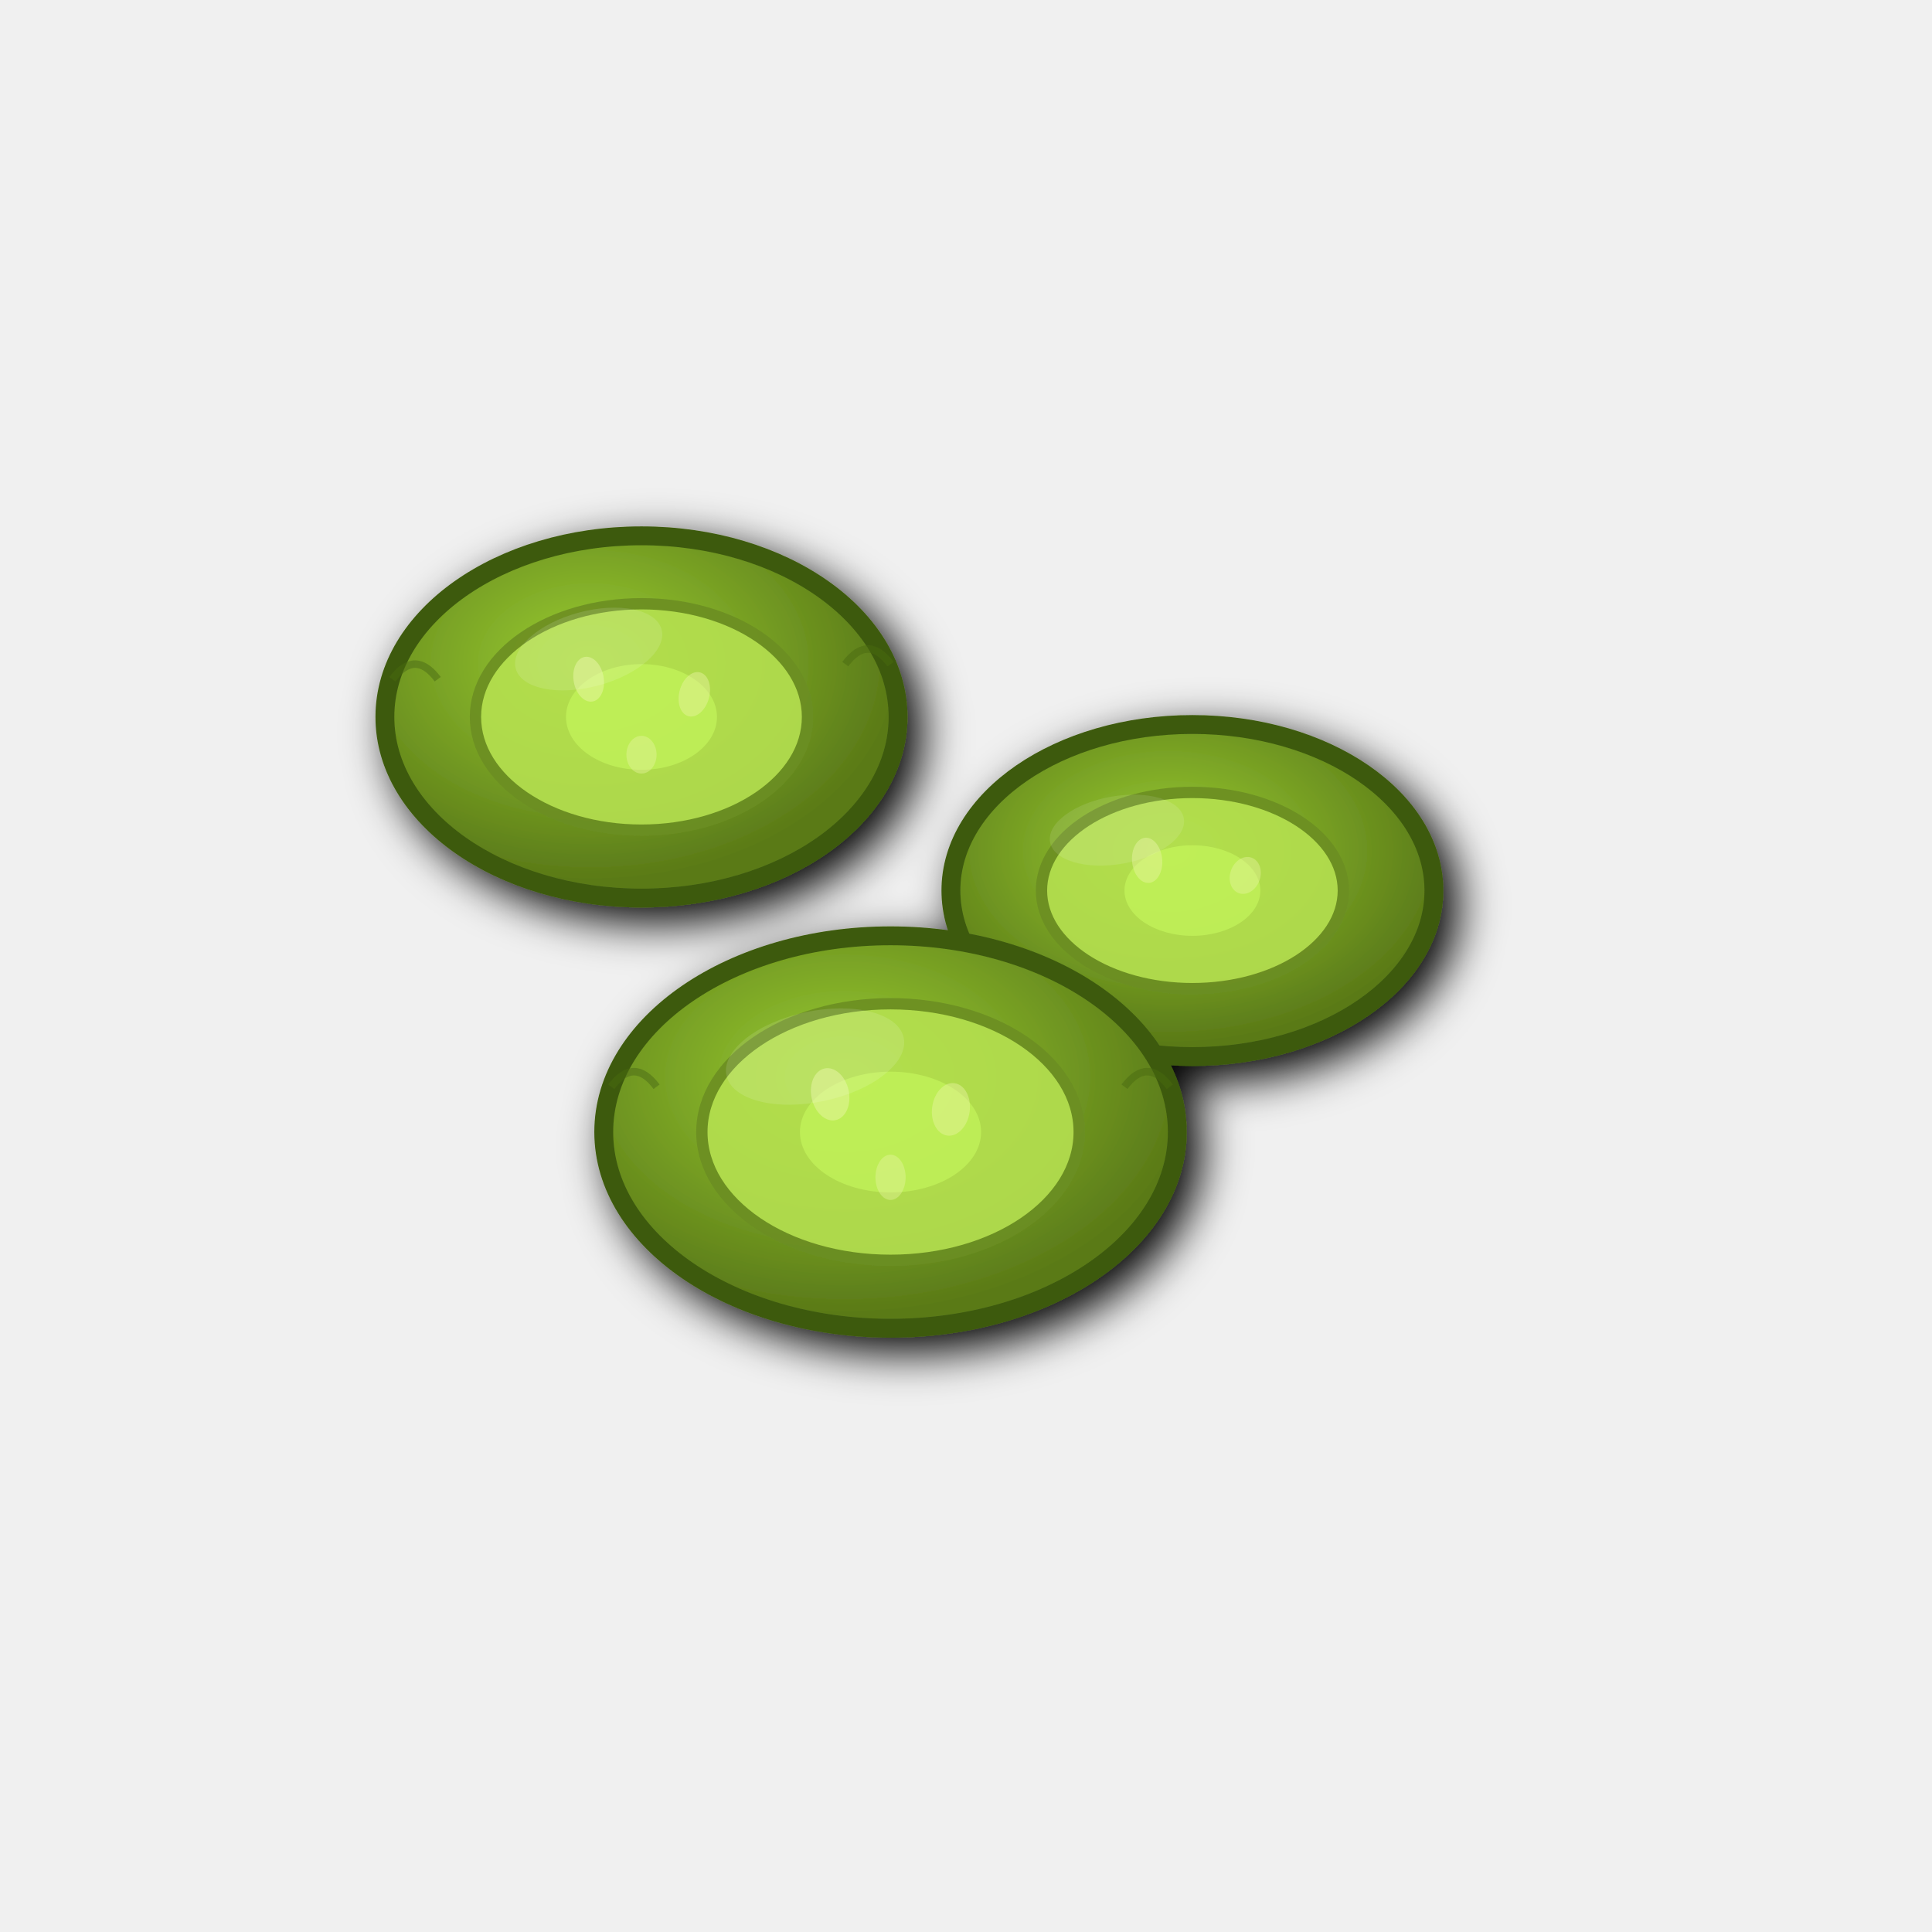
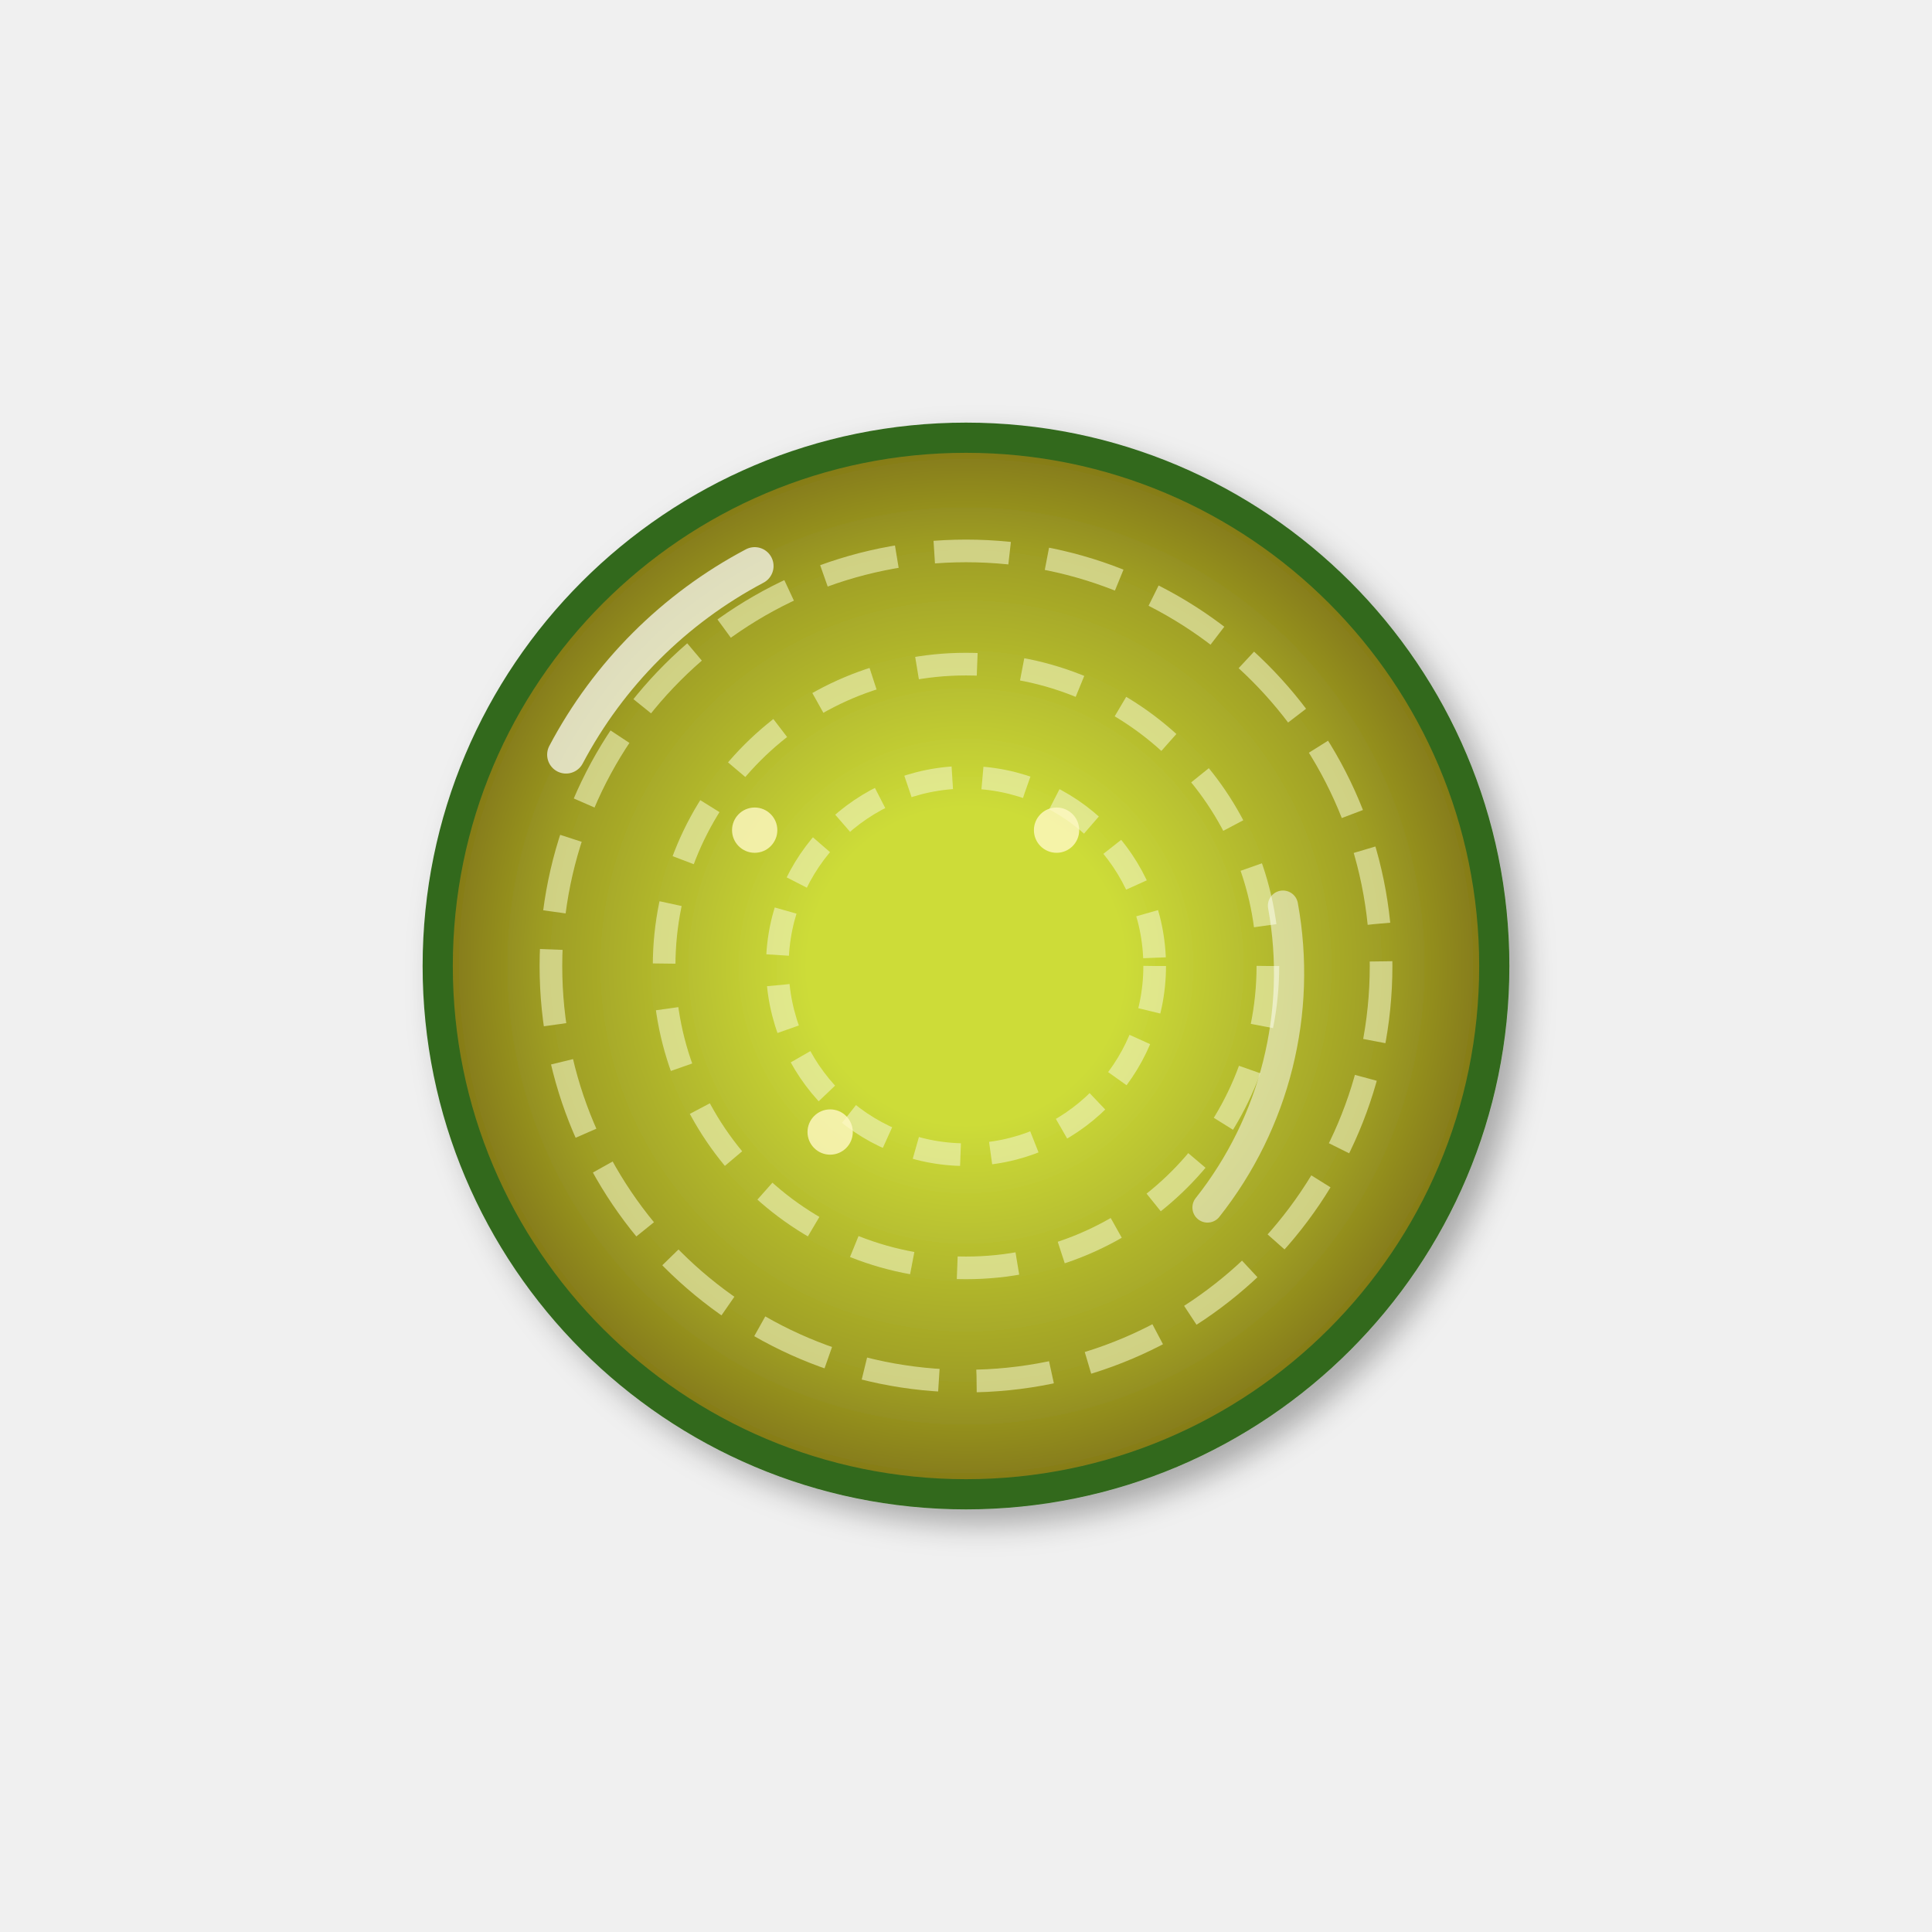
- <svg xmlns="http://www.w3.org/2000/svg" width="256" height="256" viewBox="0 0 256 256">
-   <defs>
-     <filter id="shadow" x="-20%" y="-20%" width="140%" height="140%">
-       <feGaussianBlur in="SourceAlpha" stdDeviation="3" />
-       <feOffset dx="2" dy="2" result="offsetblur" />
-       <feComponentTransfer>
-         <feFuncA type="linear" slope="0.35" />
-       </feComponentTransfer>
-       <feMerge>
-         <feMergeNode in="offsetblur" />
-         <feMergeNode in="SourceGraphic" />
-       </feMerge>
-     </filter>
-     <radialGradient id="pickle1" cx="40%" cy="35%" r="60%">
-       <stop offset="0%" stop-color="#9ACD32" />
-       <stop offset="100%" stop-color="#5A7A18" />
-     </radialGradient>
-     <radialGradient id="pickle2" cx="45%" cy="38%" r="58%">
-       <stop offset="0%" stop-color="#9ACD32" />
-       <stop offset="100%" stop-color="#5A7A18" />
-     </radialGradient>
-     <radialGradient id="pickle3" cx="42%" cy="36%" r="60%">
-       <stop offset="0%" stop-color="#9ACD32" />
-       <stop offset="100%" stop-color="#5A7A18" />
-     </radialGradient>
-   </defs>
-   <g filter="url(#shadow)">
-     <ellipse cx="85" cy="95" rx="34" ry="24" fill="url(#pickle1)" stroke="#3D5A0F" stroke-width="2.5" />
-     <ellipse cx="85" cy="95" rx="22" ry="15" fill="#B5E050" stroke="#6B8E23" stroke-width="1.5" opacity="0.9" />
-     <ellipse cx="85" cy="95" rx="10" ry="7" fill="#CCFF60" opacity="0.5" />
-     <ellipse cx="78" cy="90" rx="2" ry="3" fill="#E8F5A0" opacity="0.5" transform="rotate(-10,78,90)" />
-     <ellipse cx="92" cy="92" rx="2" ry="3" fill="#E8F5A0" opacity="0.45" transform="rotate(15,92,92)" />
-     <ellipse cx="85" cy="100" rx="2" ry="2.5" fill="#E8F5A0" opacity="0.4" />
-     <path d="M52,90 Q55,86 58,90" stroke="#4A6A12" stroke-width="1" fill="none" opacity="0.5" />
-     <path d="M112,88 Q115,84 118,88" stroke="#4A6A12" stroke-width="1" fill="none" opacity="0.5" />
-     <ellipse cx="158" cy="118" rx="32" ry="22" fill="url(#pickle2)" stroke="#3D5A0F" stroke-width="2.5" />
-     <ellipse cx="158" cy="118" rx="20" ry="13" fill="#B5E050" stroke="#6B8E23" stroke-width="1.5" opacity="0.9" />
-     <ellipse cx="158" cy="118" rx="9" ry="6" fill="#CCFF60" opacity="0.5" />
-     <ellipse cx="152" cy="114" rx="2" ry="3" fill="#E8F5A0" opacity="0.45" transform="rotate(-5,152,114)" />
-     <ellipse cx="165" cy="116" rx="2" ry="2.5" fill="#E8F5A0" opacity="0.4" transform="rotate(20,165,116)" />
-     <ellipse cx="118" cy="150" rx="38" ry="26" fill="url(#pickle3)" stroke="#3D5A0F" stroke-width="2.5" />
-     <ellipse cx="118" cy="150" rx="25" ry="17" fill="#B5E050" stroke="#6B8E23" stroke-width="1.5" opacity="0.9" />
-     <ellipse cx="118" cy="150" rx="12" ry="8" fill="#CCFF60" opacity="0.5" />
-     <ellipse cx="110" cy="145" rx="2.5" ry="3.5" fill="#E8F5A0" opacity="0.5" transform="rotate(-12,110,145)" />
-     <ellipse cx="126" cy="147" rx="2.5" ry="3.5" fill="#E8F5A0" opacity="0.45" transform="rotate(8,126,147)" />
-     <ellipse cx="118" cy="156" rx="2" ry="3" fill="#E8F5A0" opacity="0.4" />
-     <path d="M81,144 Q84,140 87,144" stroke="#4A6A12" stroke-width="1" fill="none" opacity="0.5" />
-     <path d="M149,144 Q152,140 155,144" stroke="#4A6A12" stroke-width="1" fill="none" opacity="0.5" />
-     <ellipse cx="78" cy="86" rx="10" ry="5" fill="#FFFFFF" opacity="0.12" transform="rotate(-15,78,86)" />
-     <ellipse cx="148" cy="110" rx="9" ry="4.5" fill="#FFFFFF" opacity="0.1" transform="rotate(-10,148,110)" />
-     <ellipse cx="108" cy="140" rx="12" ry="6" fill="#FFFFFF" opacity="0.12" transform="rotate(-12,108,140)" />
-   </g>
- </svg>
+ <svg xmlns="http://www.w3.org/2000/svg" width="256" height="256" viewBox="0 0 256 256">\n  <defs>\n    <filter id="shadow" x="-20%" y="-20%" width="140%" height="140%">\n      <feDropShadow dx="2" dy="2" stdDeviation="2" flood-color="#000" flood-opacity="0.3" />\n    </filter>\n<radialGradient id="pic-grad" cx="50%" cy="50%" r="50%">\n  <stop offset="30%" stop-color="#CDDC39" />\n  <stop offset="80%" stop-color="#9E9D24" />\n  <stop offset="100%" stop-color="#827717" />\n</radialGradient>\n  </defs>\n  <g filter="url(#shadow)">\n\n<circle cx="128" cy="128" r="70" fill="url(#pic-grad)" stroke="#33691E" stroke-width="4" />\n\n<circle cx="128" cy="128" r="55" fill="none" stroke="#F0F4C3" stroke-width="3" opacity="0.6" stroke-dasharray="10 5" />\n<circle cx="128" cy="128" r="40" fill="none" stroke="#F0F4C3" stroke-width="3" opacity="0.6" stroke-dasharray="8 6" />\n<circle cx="128" cy="128" r="25" fill="none" stroke="#F0F4C3" stroke-width="3" opacity="0.6" stroke-dasharray="6 4" />\n\n<circle cx="110" cy="150" r="3" fill="#FFF9C4" opacity="0.8" />\n<circle cx="140" cy="110" r="3" fill="#FFF9C4" opacity="0.8" />\n<circle cx="100" cy="110" r="3" fill="#FFF9C4" opacity="0.8" />\n\n<path d="M 75 100 A 60 60 0 0 1 100 75" fill="none" stroke="#FFF" stroke-width="5" stroke-linecap="round" opacity="0.7" />\n<path d="M 160 160 A 50 50 0 0 0 170 120" fill="none" stroke="#FFF" stroke-width="4" stroke-linecap="round" opacity="0.5" />\n  </g>\n</svg>
